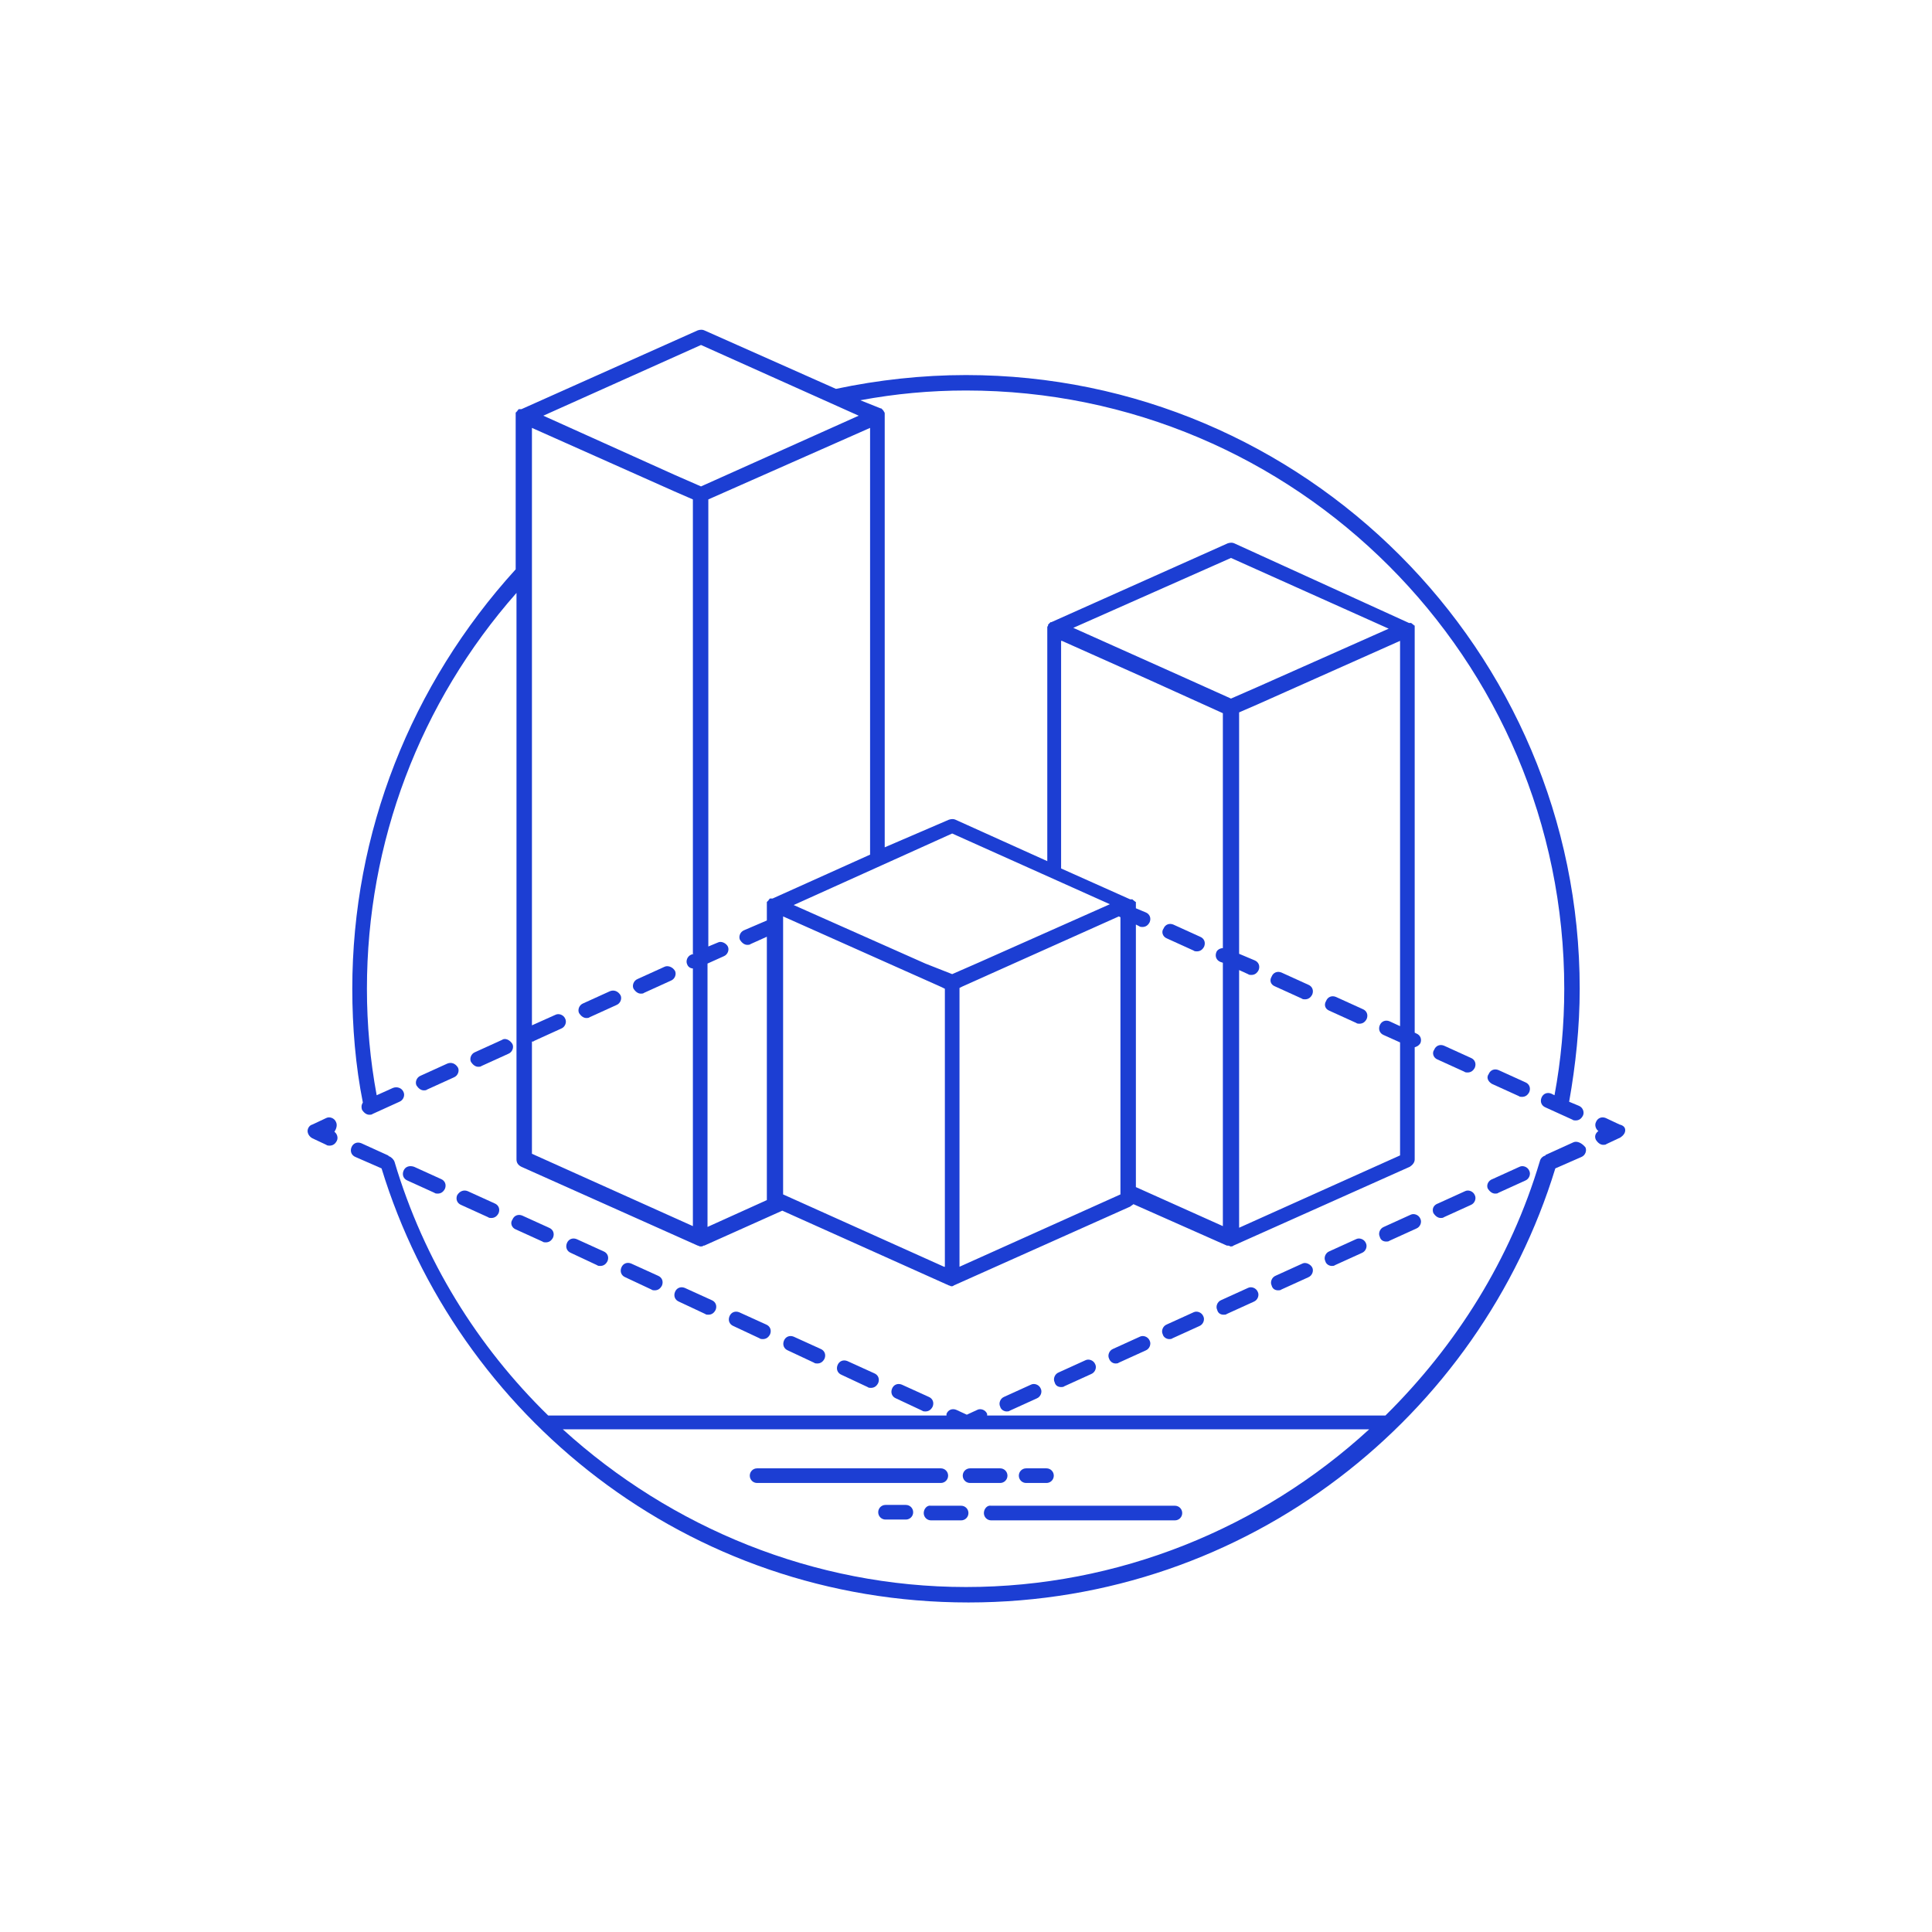
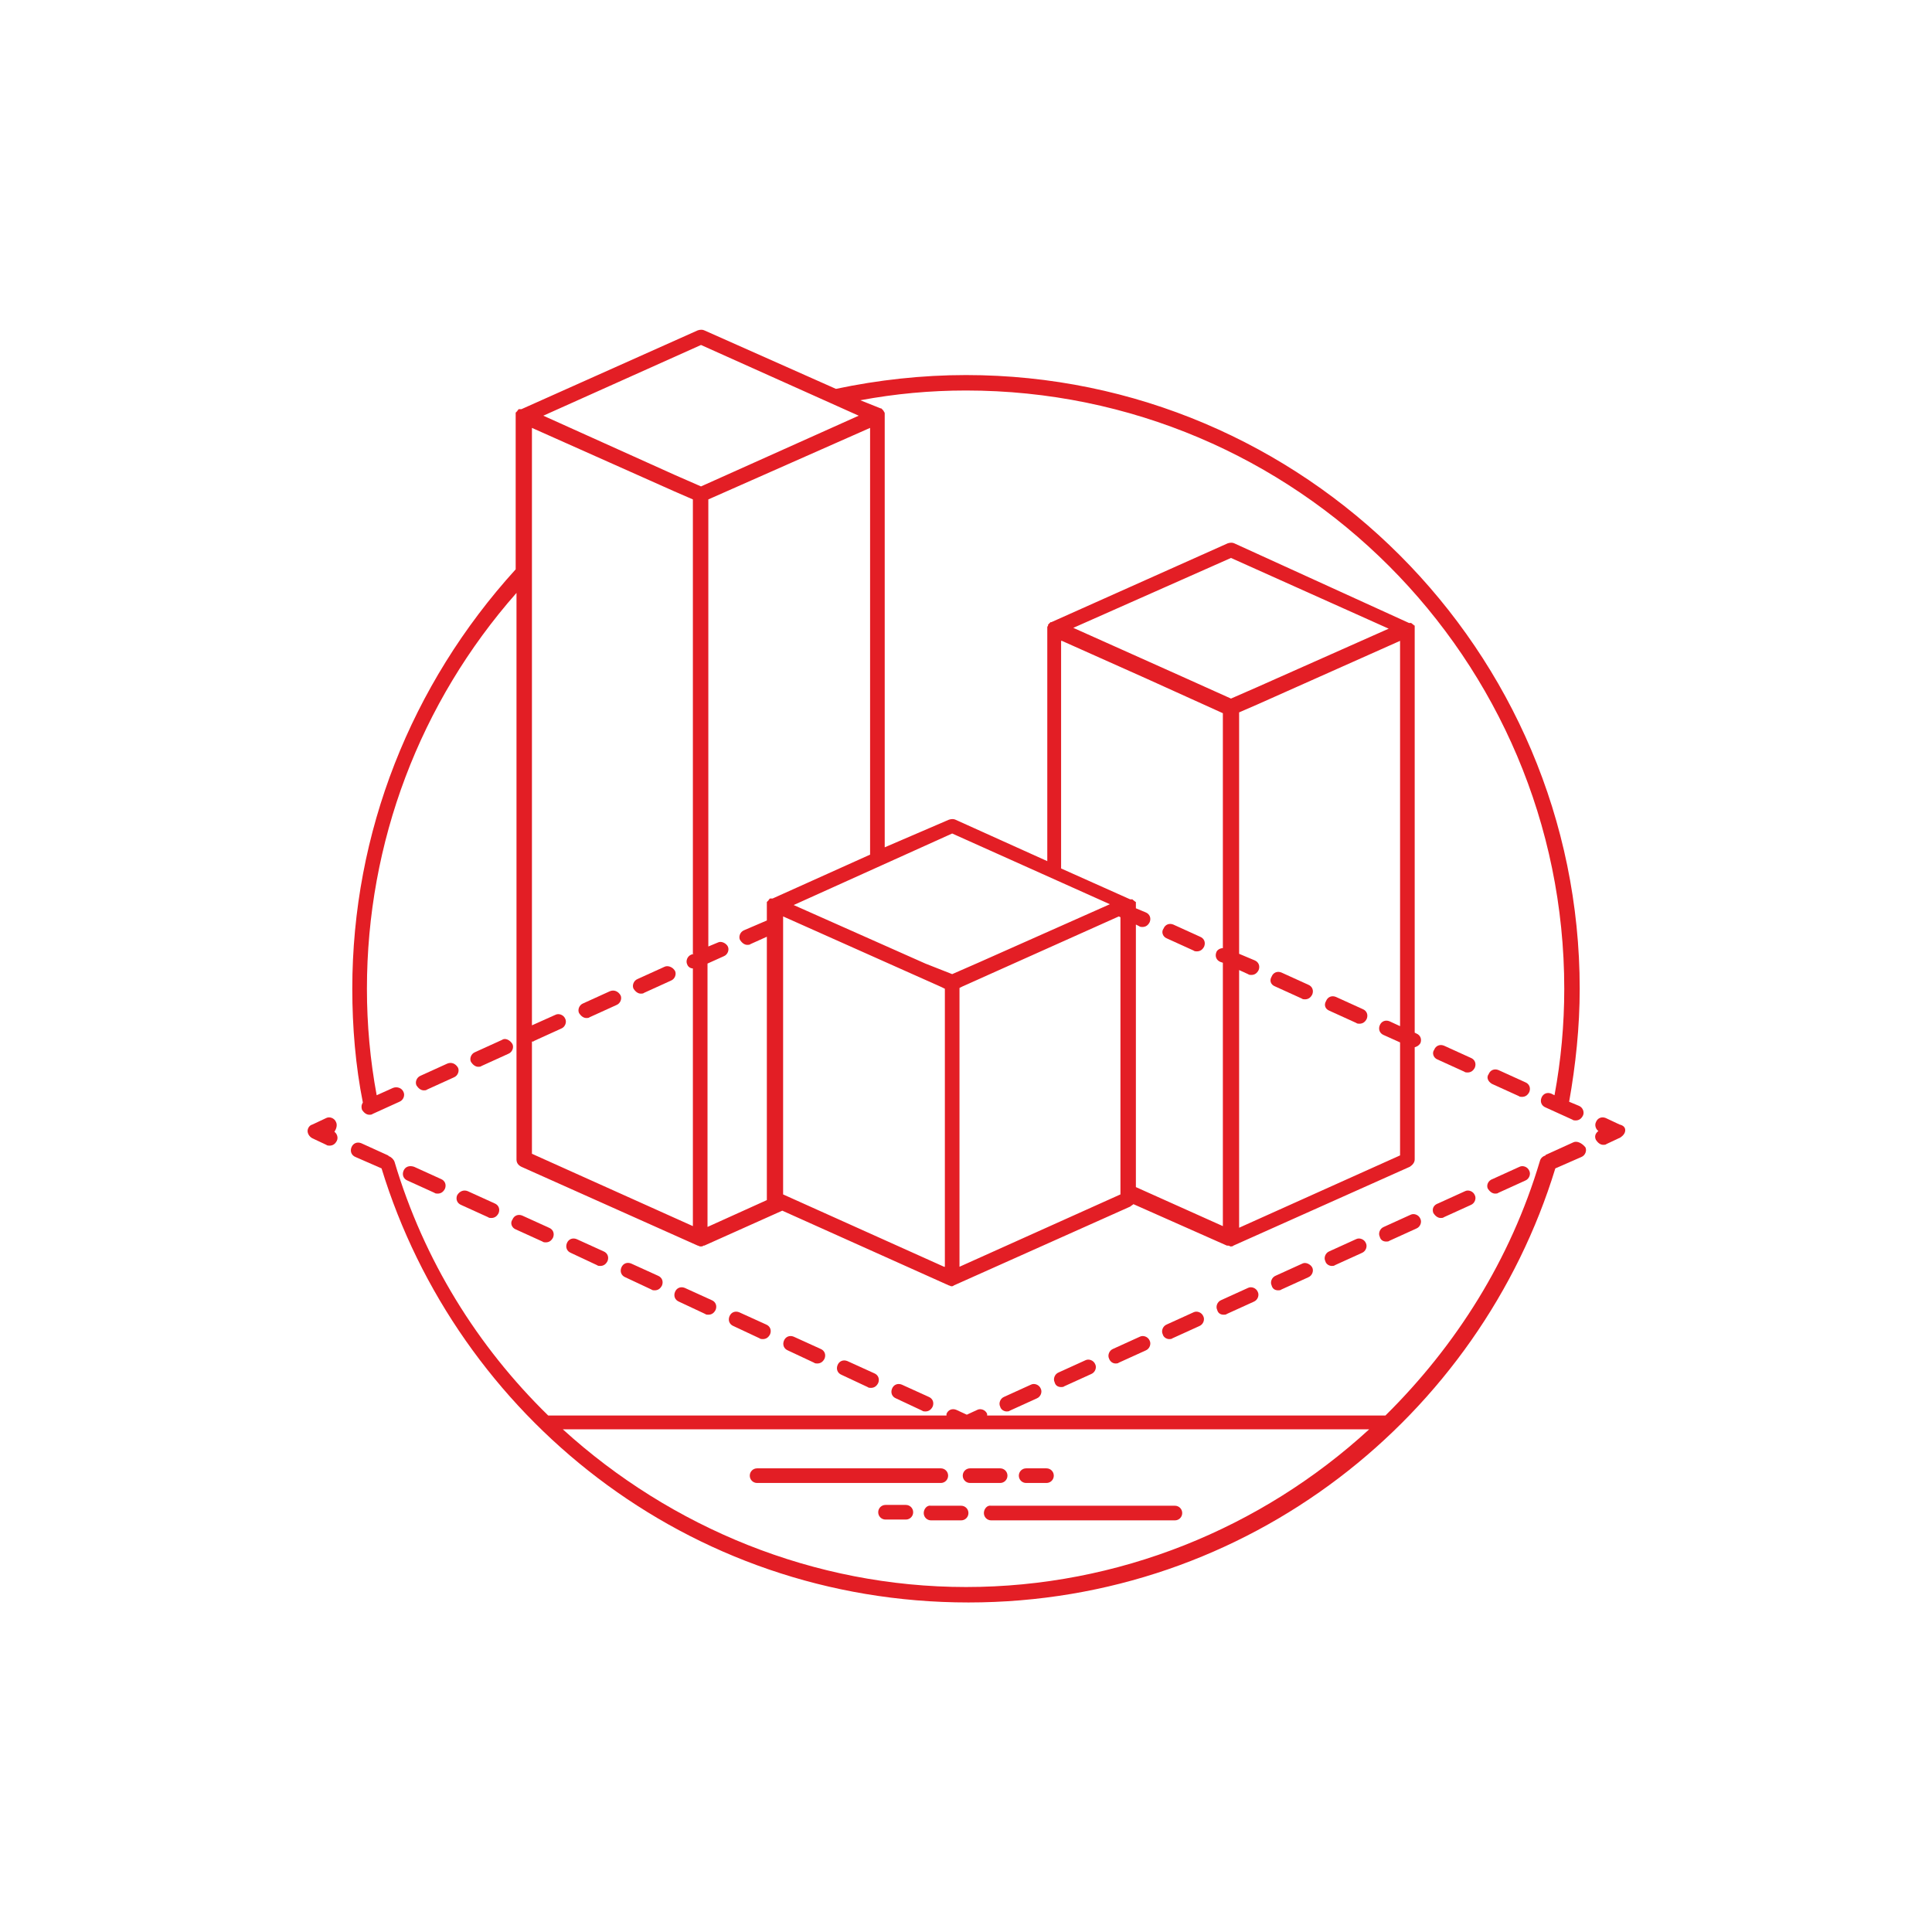
<svg xmlns="http://www.w3.org/2000/svg" width="100" height="100">
-   <svg fill="#1c3ed3" transform="matrix(.69 0 0 .69 15.5 15.5)" viewBox="0 0 164 164">
+   <svg fill="#e31e25" transform="matrix(.69 0 0 .69 15.5 15.5)" viewBox="0 0 164 164">
    <path d="M56.3 145.6h22.6c.5 0 .9-.4.9-.9s-.4-.9-.9-.9H56.3c-.5 0-.9.4-.9.9s.4.9.9.9zM82.5 145.6h3.7c.5 0 .9-.4.9-.9s-.4-.9-.9-.9h-3.7c-.5 0-.9.4-.9.9s.4.9.9.9zM89.4 145.6h2.5c.5 0 .9-.4.9-.9s-.4-.9-.9-.9h-2.5c-.5 0-.9.4-.9.9s.4.9.9.9zM84.2 149.3c0 .5.4.9.9.9h22.6c.5 0 .9-.4.9-.9s-.4-.9-.9-.9H85.1c-.5-.1-.9.4-.9.9zM76.8 149.3c0 .5.4.9.9.9h3.7c.5 0 .9-.4.9-.9s-.4-.9-.9-.9h-3.7c-.5-.1-.9.4-.9.9zM74.6 148.3h-2.5c-.5 0-.9.4-.9.9s.4.9.9.9h2.5c.5 0 .9-.4.9-.9s-.4-.9-.9-.9zM44.9 82.1l-3.3 1.5c-.5.2-.7.8-.5 1.2.2.3.5.6.9.6.1 0 .3 0 .4-.1l3.3-1.5c.5-.2.7-.8.5-1.2-.3-.5-.9-.7-1.3-.5zM24.9 91.1l-3.3 1.5c-.5.2-.7.8-.5 1.2.2.3.5.6.9.6.1 0 .3 0 .4-.1l3.3-1.5c.5-.2.7-.8.5-1.2-.3-.5-.9-.8-1.3-.5zM38.2 85.1l-3.3 1.5c-.5.2-.7.8-.5 1.2.2.3.5.6.9.6.1 0 .3 0 .4-.1l3.3-1.5c.5-.2.7-.8.5-1.2-.3-.5-.8-.7-1.3-.5zM18.2 94l-3.3 1.5c-.5.2-.7.8-.5 1.2.2.3.5.6.9.6.1 0 .3 0 .4-.1l3.3-1.5c.5-.2.7-.8.5-1.2-.3-.5-.8-.7-1.3-.5zM4.5 101.2c-.2-.5-.8-.7-1.2-.5l-1.7.8c-.4.1-.6.5-.6.8s.2.7.6.9l1.7.8c.1.1.3.1.4.1.4 0 .7-.2.9-.6.2-.4 0-.9-.3-1.1.2-.3.4-.8.2-1.2zM76.6 136.7c.1.1.3.1.4.1.4 0 .7-.2.9-.6.2-.5 0-1-.5-1.2l-3.3-1.5c-.5-.2-1 0-1.2.5-.2.5 0 1 .5 1.2l3.2 1.5zM56.6 127.8c.1.1.3.1.4.1.4 0 .7-.2.9-.6.2-.5 0-1-.5-1.2l-3.3-1.5c-.5-.2-1 0-1.2.5-.2.5 0 1 .5 1.2l3.2 1.5zM43.3 121.8c.1.1.3.1.4.1.4 0 .7-.2.9-.6.2-.5 0-1-.5-1.2l-3.3-1.5c-.5-.2-1 0-1.2.5-.2.5 0 1 .5 1.2l3.2 1.5zM63.3 130.8c.1.1.3.1.4.1.4 0 .7-.2.9-.6.2-.5 0-1-.5-1.2l-3.3-1.5c-.5-.2-1 0-1.2.5-.2.5 0 1 .5 1.2l3.2 1.5zM69.9 133.8c.1.1.3.1.4.1.4 0 .7-.2.9-.6.2-.5 0-1-.5-1.2l-3.3-1.5c-.5-.2-1 0-1.2.5s0 1 .5 1.2l3.2 1.5zM36.6 118.8c.1.1.3.1.4.1.4 0 .7-.2.9-.6.2-.5 0-1-.5-1.2l-3.3-1.5c-.5-.2-1 0-1.2.5-.2.5 0 1 .5 1.2l3.2 1.5zM26.6 114.4l3.3 1.5c.1.1.3.1.4.1.4 0 .7-.2.9-.6.2-.5 0-1-.5-1.2l-3.3-1.5c-.5-.2-1 0-1.2.5-.3.4-.1 1 .4 1.2zM19.4 110.2c-.2.5 0 1 .5 1.2l3.3 1.5c.1.1.3.1.4.1.4 0 .7-.2.9-.6.2-.5 0-1-.5-1.2l-3.3-1.5c-.5-.2-1 0-1.3.5zM49.9 124.8c.1.1.3.1.4.1.4 0 .7-.2.9-.6.2-.5 0-1-.5-1.2l-3.3-1.5c-.5-.2-1 0-1.2.5-.2.5 0 1 .5 1.2l3.2 1.5zM12.8 107.2c-.2.5 0 1 .5 1.2l3.3 1.5c.1.1.3.1.4.1.4 0 .7-.2.9-.6.2-.5 0-1-.5-1.2l-3.3-1.5c-.6-.2-1.1 0-1.3.5z" />
    <path d="M156.7 103.7l-3.3 1.5s-.1 0-.1.1c-.3.1-.6.3-.7.7-3.6 12.1-10.3 22.7-19 31.3h-49v-.2c-.2-.5-.8-.7-1.2-.5l-1.3.6-1.3-.6c-.5-.2-1 0-1.2.5v.2h-49c-8.7-8.5-15.3-19.1-18.9-31.2-.1-.3-.4-.6-.7-.7l-.1-.1-3.3-1.5c-.5-.2-1 0-1.2.5-.2.5 0 1 .5 1.2l3.2 1.4c9.3 30.4 37.6 53.4 72.2 53.4 34.5 0 62.9-23 72.2-53.4l3.2-1.4c.5-.2.7-.8.5-1.2-.5-.6-1.1-.8-1.5-.6zM82 158.4c-18.7 0-36.3-7.3-49.6-19.4h99.2c-13.3 12.2-30.9 19.4-49.6 19.4z" />
    <path d="M113.7 124.9c.1 0 .3 0 .4-.1l3.3-1.5c.5-.2.7-.8.5-1.2-.2-.5-.8-.7-1.2-.5l-3.3 1.5c-.5.2-.7.8-.5 1.2.1.4.4.6.8.6zM120.4 121.9c.1 0 .3 0 .4-.1l3.3-1.5c.5-.2.7-.8.5-1.2s-.8-.7-1.2-.5l-3.3 1.5c-.5.2-.7.8-.5 1.2.1.4.4.6.8.6zM127 118.9c.1 0 .3 0 .4-.1l3.3-1.5c.5-.2.7-.8.5-1.2-.2-.5-.8-.7-1.2-.5l-3.3 1.5c-.5.2-.7.8-.5 1.2.1.4.5.6.8.6zM133.7 115.9c.1 0 .3 0 .4-.1l3.3-1.5c.5-.2.7-.8.5-1.2-.2-.5-.8-.7-1.2-.5l-3.3 1.5c-.5.2-.7.8-.5 1.2.1.4.4.6.8.6zM146.2 109.4c.2.3.5.6.9.6.1 0 .3 0 .4-.1l3.3-1.5c.5-.2.7-.8.5-1.2-.2-.5-.8-.7-1.2-.5l-3.3 1.5c-.6.2-.8.8-.6 1.2zM139.5 112.4c.2.3.5.6.9.6.1 0 .3 0 .4-.1l3.3-1.5c.5-.2.7-.8.5-1.2-.2-.5-.8-.7-1.2-.5l-3.3 1.5c-.6.2-.8.7-.6 1.2zM87 136.8c.1 0 .3 0 .4-.1l3.3-1.5c.5-.2.7-.8.5-1.2-.2-.5-.8-.7-1.2-.5l-3.3 1.5c-.5.2-.7.8-.5 1.2.1.4.5.6.8.6zM93.7 133.8c.1 0 .3 0 .4-.1l3.3-1.5c.5-.2.7-.8.5-1.2-.2-.5-.8-.7-1.2-.5l-3.3 1.5c-.5.2-.7.8-.5 1.2.1.4.4.6.8.6zM100.4 130.9c.1 0 .3 0 .4-.1l3.3-1.5c.5-.2.7-.8.5-1.2-.2-.5-.8-.7-1.2-.5l-3.3 1.5c-.5.2-.7.8-.5 1.2.1.3.4.6.8.6zM107 127.9c.1 0 .3 0 .4-.1l3.3-1.5c.5-.2.7-.8.5-1.2-.2-.5-.8-.7-1.2-.5l-3.3 1.5c-.5.2-.7.8-.5 1.2.1.4.5.6.8.6zM162.4 101.5l-1.7-.8c-.5-.2-1 0-1.2.5-.2.4 0 .9.3 1.1-.4.3-.5.7-.3 1.1.2.3.5.6.9.6.1 0 .3 0 .4-.1l1.7-.8c.3-.2.6-.5.6-.9s-.3-.6-.7-.7zM157.4 99.2l-1.2-.5c.8-4.5 1.3-9.2 1.3-13.9 0-41.6-33.9-75.5-75.5-75.5-5.4 0-10.8.6-16 1.7L49.8 3.8c-.2-.1-.5-.1-.8 0l-21.7 9.7h-.1-.1-.1s-.1 0-.1.1l-.1.1s0 .1-.1.1c0 0 0 .1-.1.1v19.3C13.7 47.4 6.5 65.6 6.5 84.8c0 4.7.4 9.5 1.3 14-.2.3-.2.6-.1.9.2.3.5.6.9.6.1 0 .3 0 .4-.1l3.3-1.5c.5-.2.7-.8.5-1.2-.2-.5-.8-.7-1.3-.5l-2 .9c-.8-4.3-1.2-8.7-1.2-13.1 0-18 6.5-35.2 18.4-48.7v69.7c0 .4.2.7.6.9l21.7 9.7c.1 0 .2.1.3.1h.1c.1 0 .2 0 .3-.1h.1l9.6-4.3 20.5 9.2c.1 0 .2.1.3.1.1 0 .2 0 .3-.1l21.7-9.7c.1-.1.3-.2.4-.3l11.5 5.1h.1c.1 0 .2 0 .3.1h.1c.1 0 .2 0 .3-.1l21.7-9.7c.3-.2.6-.5.6-.9V92c.3-.1.5-.2.7-.5.2-.5 0-1-.5-1.2l-.2-.1V40.5v-.2-.1c0-.1 0-.1-.1-.1 0 0 0-.1-.1-.1l-.1-.1s-.1 0-.1-.1h-.1-.1-.1L115 30c-.2-.1-.5-.1-.8 0l-21.7 9.7h-.1l-.1.1-.1.1-.1.1v.1c0 .1-.1.1-.1.2V69.1L80.7 64c-.2-.1-.5-.1-.8 0L72 67.4V14.3 14c0-.1-.1-.2-.1-.2 0-.1-.1-.1-.1-.2 0 0-.1 0-.1-.1 0 0-.1 0-.1-.1h-.1l-2.5-1c4.3-.8 8.6-1.2 13-1.2 40.6 0 73.6 33 73.6 73.6 0 4.4-.4 8.8-1.2 13.1l-.4-.2c-.5-.2-1 0-1.2.5-.2.5 0 1 .5 1.2l3.3 1.5c.1.1.3.1.4.1.4 0 .7-.2.9-.6.2-.4 0-1-.5-1.2zM48.5 80.5l-.3.1c-.5.2-.7.8-.5 1.2.1.3.4.5.7.5V114l-19.8-8.9V91.3c.1 0 .2 0 .3-.1l3.3-1.5c.5-.2.7-.8.5-1.2-.2-.5-.8-.7-1.2-.5l-2.9 1.3V15.8l17.5 7.8 2.3 1v55.9zm.9-57.5l-3.2-1.4L30 14.3l19.4-8.7 19.4 8.7L49.4 23zm29.9 96l-19.8-8.9V75.9L79 84.6l.4.2V119zm21.7-9.1v.2L81.2 119V84.7l.4-.2 19.2-8.6.2.1v33.9zm34.4-20.5l-1.3-.6c-.5-.2-1 0-1.2.5-.2.5 0 1 .5 1.2l2 .9v13.9l-19.8 8.9V82.5l1.1.5c.1.1.3.1.4.1.4 0 .7-.2.9-.6.2-.5 0-1-.5-1.2l-1.9-.8V50.8l2.3-1 17.5-7.8v47.4zm-20.8-57.6l19.4 8.7-16.2 7.2-3.2 1.4-6-2.7-13.4-6 19.4-8.6zM93.8 42l10.3 4.6 9.5 4.3v28.9c-.3 0-.7.2-.8.5-.2.5 0 1 .5 1.2l.3.1V114l-10.7-4.8V76.9l.4.2c.1.1.3.1.4.1.4 0 .7-.2.9-.6.2-.5 0-1-.5-1.2l-1.2-.5v-.4-.2-.1c0-.1 0-.1-.1-.1 0 0 0-.1-.1-.1l-.1-.1s-.1 0-.1-.1h-.1-.1-.1L93.7 70V42zM80.3 65.7l19.4 8.7-16.2 7.2-3.2 1.4-3.3-1.3-16.2-7.2 19.5-8.8zM70.2 15.8v52.5l-12 5.4h-.1-.1-.1s-.1 0-.1.1l-.1.1s0 .1-.1.1c0 0 0 .1-.1.1v2.3l-2.8 1.2c-.5.2-.7.8-.5 1.2.2.3.5.6.9.6.1 0 .3 0 .4-.1l2-.9v32.4l-7.3 3.3V81.7l2-.9c.5-.2.7-.8.5-1.2s-.8-.7-1.2-.5l-1.2.5v-55l19.9-8.8z" />
    <path d="M106.7 78.6l3.3 1.5c.1.1.3.1.4.1.4 0 .7-.2.9-.6.2-.5 0-1-.5-1.2l-3.3-1.5c-.5-.2-1 0-1.2.5-.3.4-.1 1 .4 1.2zM120 84.5l3.3 1.5c.1.1.3.1.4.1.4 0 .7-.2.9-.6.2-.5 0-1-.5-1.2l-3.3-1.5c-.5-.2-1 0-1.2.5-.3.5-.1 1 .4 1.2zM140 93.5l3.3 1.5c.1.1.3.1.4.1.4 0 .7-.2.9-.6.2-.5 0-1-.5-1.2l-3.3-1.5c-.5-.2-1 0-1.2.5-.3.4-.1 1 .4 1.2zM126.7 87.5L130 89c.1.1.3.1.4.1.4 0 .7-.2.9-.6.2-.5 0-1-.5-1.2l-3.3-1.5c-.5-.2-1 0-1.2.5-.3.5-.1 1 .4 1.2zM146.7 96.5L150 98c.1.1.3.1.4.1.4 0 .7-.2.9-.6.2-.5 0-1-.5-1.2l-3.3-1.5c-.5-.2-1 0-1.2.5-.3.4-.1.9.4 1.2z" />
  </svg>
</svg>
